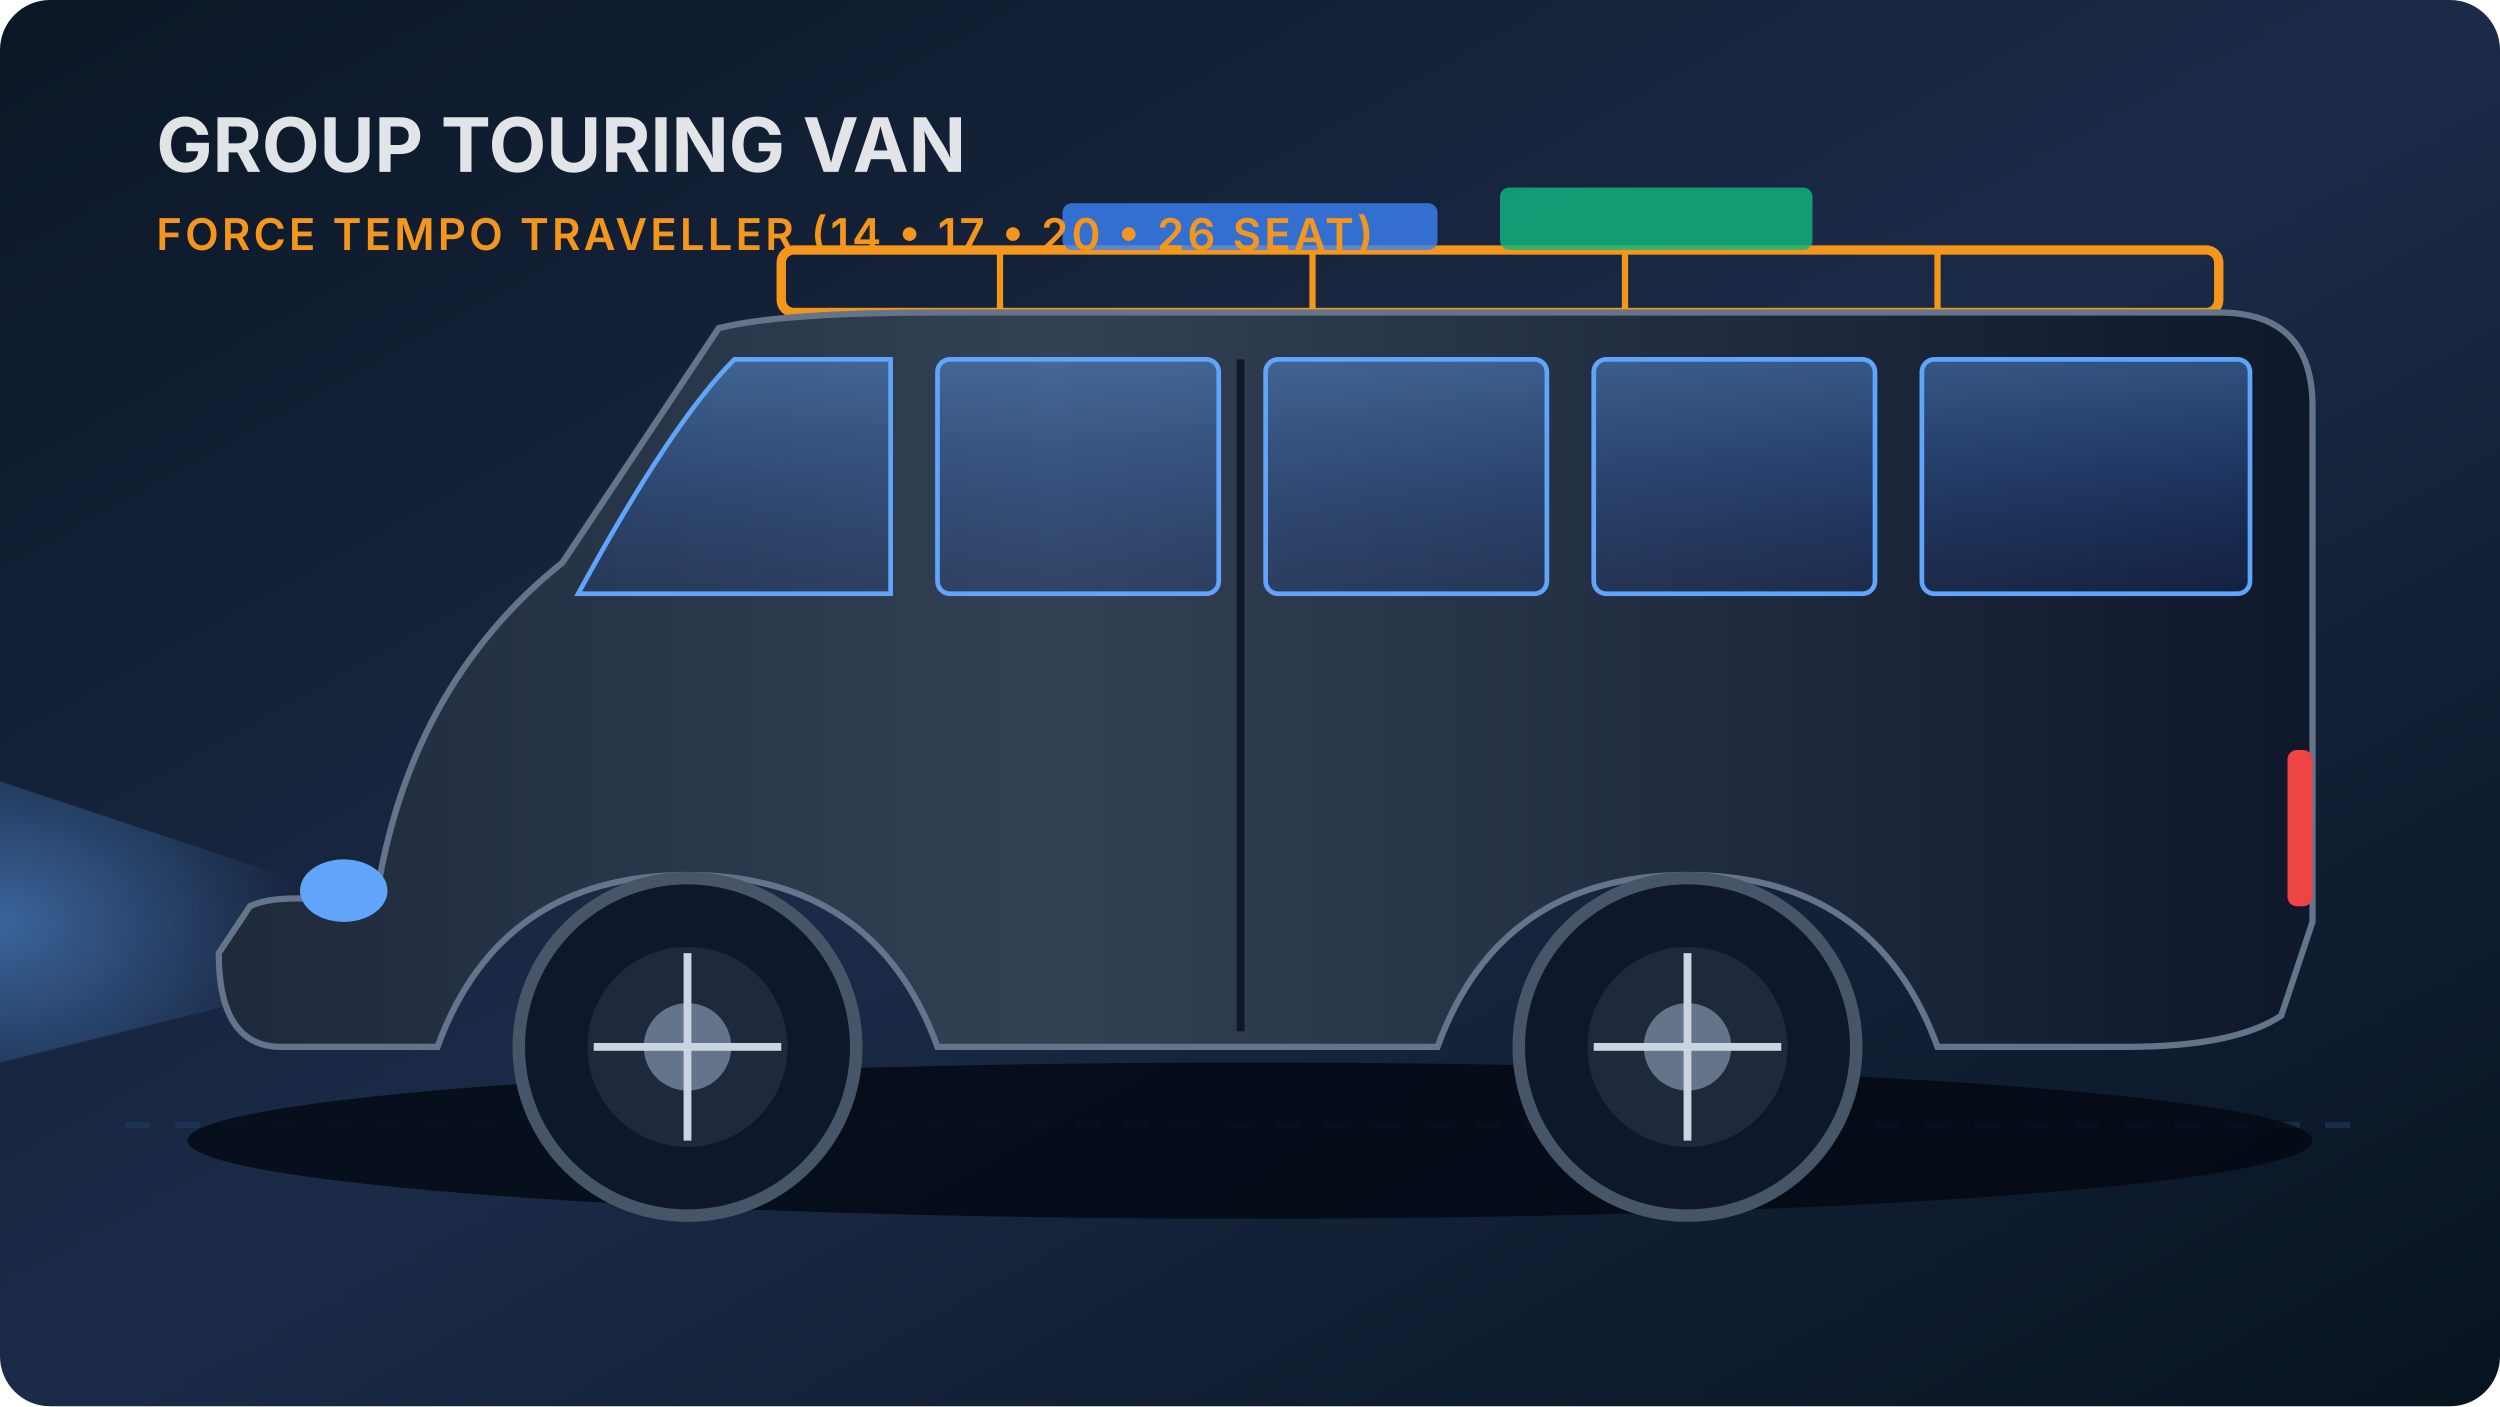
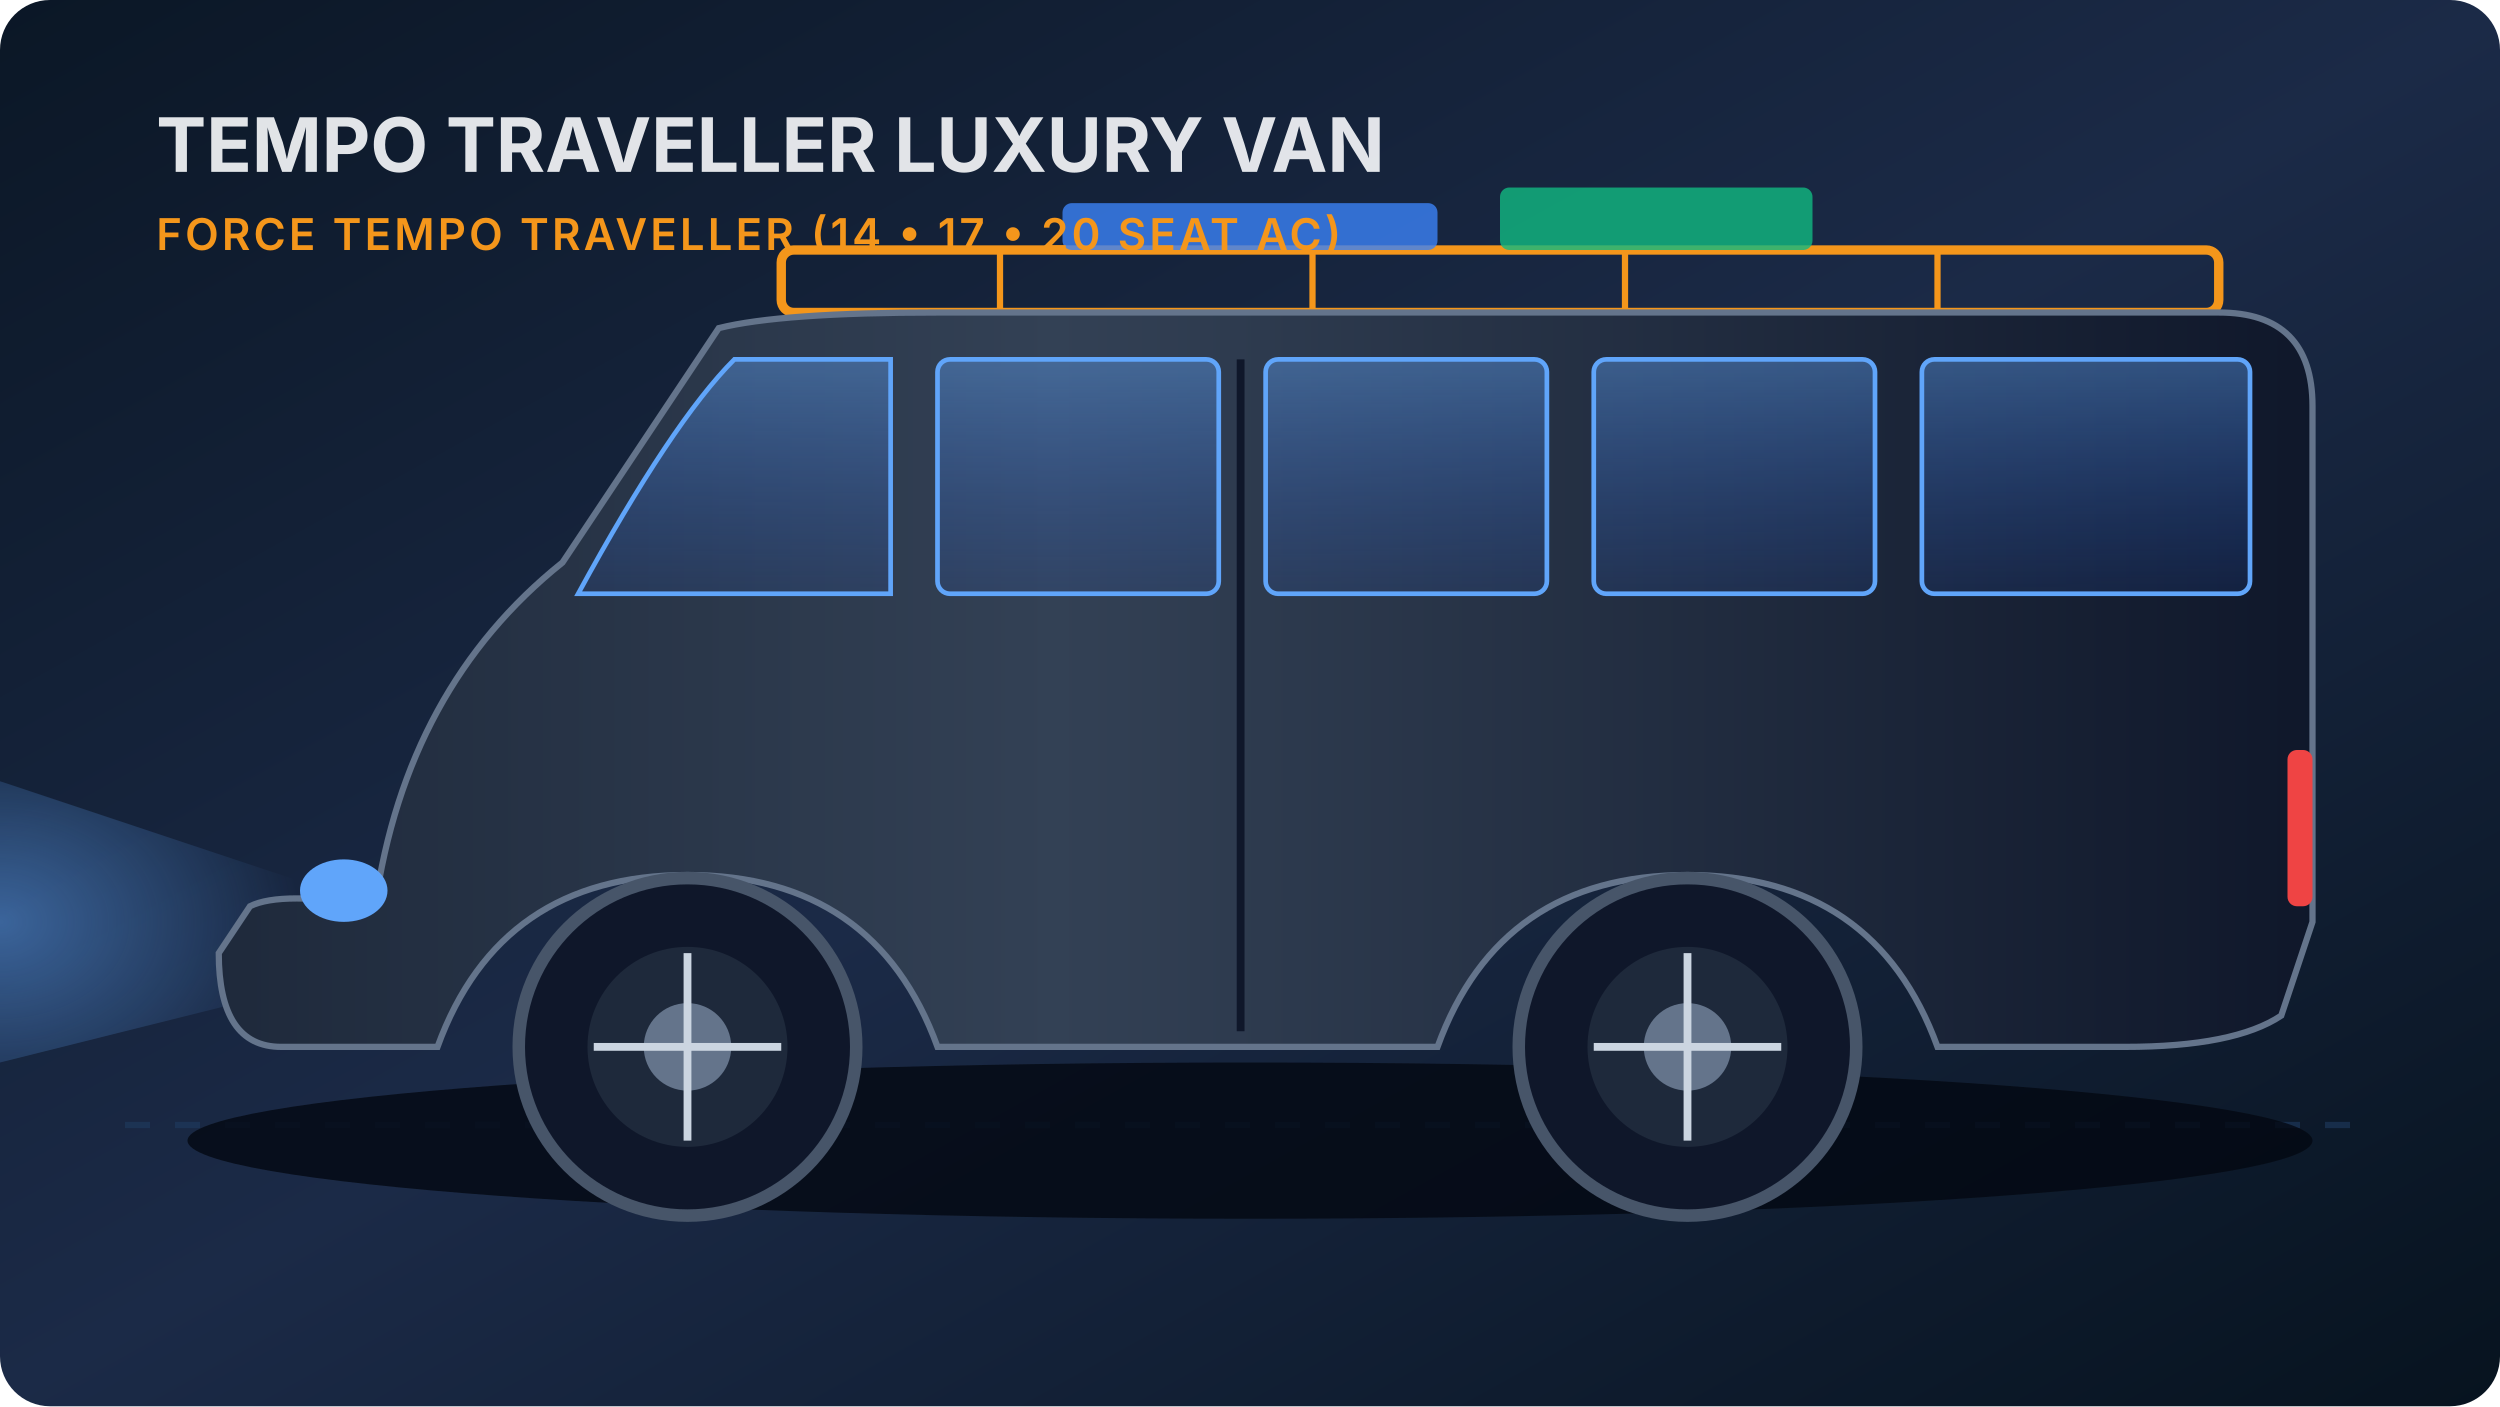
<svg xmlns="http://www.w3.org/2000/svg" viewBox="0 0 800 450" width="800" height="450">
  <defs>
    <linearGradient id="van-bg" x1="0" y1="0" x2="1" y2="1">
      <stop offset="0%" stop-color="#0b1726" />
      <stop offset="50%" stop-color="#1b2a47" />
      <stop offset="100%" stop-color="#07131f" />
    </linearGradient>
    <linearGradient id="van-body" x1="0" y1="0" x2="1" y2="0">
      <stop offset="0%" stop-color="#1e293b" />
      <stop offset="40%" stop-color="#334155" />
      <stop offset="100%" stop-color="#0f172a" />
    </linearGradient>
    <linearGradient id="van-glass" x1="0" y1="0" x2="0" y2="1">
      <stop offset="0%" stop-color="#60a5fa" stop-opacity="0.4" />
      <stop offset="100%" stop-color="#2563eb" stop-opacity="0.1" />
    </linearGradient>
    <radialGradient id="van-light" cx="0%" cy="50%" r="80%">
      <stop offset="0%" stop-color="#60a5fa" stop-opacity="0.5" />
      <stop offset="100%" stop-color="#60a5fa" stop-opacity="0" />
    </radialGradient>
  </defs>
  <rect width="800" height="450" rx="16" fill="url(#van-bg)" />
  <line x1="40" y1="360" x2="760" y2="360" stroke="#1e3a5f" stroke-width="2" stroke-dasharray="8 8" opacity="0.6" />
  <ellipse cx="400" cy="365" rx="340" ry="25" fill="#030811" opacity="0.8" />
  <polygon points="120,290 0,250 0,340 120,310" fill="url(#van-light)" />
  <rect x="250" y="80" width="460" height="20" rx="4" fill="none" stroke="#f4961b" stroke-width="3" />
  <line x1="320" y1="80" x2="320" y2="100" stroke="#f4961b" stroke-width="2" />
  <line x1="420" y1="80" x2="420" y2="100" stroke="#f4961b" stroke-width="2" />
  <line x1="520" y1="80" x2="520" y2="100" stroke="#f4961b" stroke-width="2" />
  <line x1="620" y1="80" x2="620" y2="100" stroke="#f4961b" stroke-width="2" />
  <rect x="340" y="65" width="120" height="15" rx="3" fill="#3b82f6" opacity="0.8" />
  <rect x="480" y="60" width="100" height="20" rx="3" fill="#10b981" opacity="0.8" />
  <path d="M120 290 Q130 220 180 180 L230 105 Q250 100 300 100 L710 100 Q740 100 740 130 L740 295 L730 325 Q715 335 680 335 L620 335 Q600 280 540 280 Q480 280 460 335 L300 335 Q280 280 220 280 Q160 280 140 335 L90 335 Q70 335 70 305 L80 290 Q90 285 120 290 Z" fill="url(#van-body)" stroke="#64748b" stroke-width="2" />
  <path d="M235 115 L285 115 L285 190 L185 190 Q215 135 235 115 Z" fill="url(#van-glass)" stroke="#60a5fa" stroke-width="1.5" />
  <rect x="300" y="115" width="90" height="75" rx="4" fill="url(#van-glass)" stroke="#60a5fa" stroke-width="1.5" />
  <rect x="405" y="115" width="90" height="75" rx="4" fill="url(#van-glass)" stroke="#60a5fa" stroke-width="1.5" />
  <rect x="510" y="115" width="90" height="75" rx="4" fill="url(#van-glass)" stroke="#60a5fa" stroke-width="1.5" />
  <rect x="615" y="115" width="105" height="75" rx="4" fill="url(#van-glass)" stroke="#60a5fa" stroke-width="1.5" />
  <line x1="397" y1="115" x2="397" y2="330" stroke="#0f172a" stroke-width="2.5" />
  <ellipse cx="110" cy="285" rx="14" ry="10" fill="#60a5fa" />
  <rect x="732" y="240" width="8" height="50" rx="3" fill="#ef4444" />
  <circle cx="220" cy="335" r="54" fill="#0f172a" stroke="#475569" stroke-width="4" />
  <circle cx="220" cy="335" r="32" fill="#1e293b" />
  <circle cx="220" cy="335" r="14" fill="#64748b" />
  <line x1="220" y1="305" x2="220" y2="365" stroke="#cbd5e1" stroke-width="2.5" />
  <line x1="190" y1="335" x2="250" y2="335" stroke="#cbd5e1" stroke-width="2.5" />
  <circle cx="540" cy="335" r="54" fill="#0f172a" stroke="#475569" stroke-width="4" />
  <circle cx="540" cy="335" r="32" fill="#1e293b" />
  <circle cx="540" cy="335" r="14" fill="#64748b" />
  <line x1="540" y1="305" x2="540" y2="365" stroke="#cbd5e1" stroke-width="2.5" />
  <line x1="510" y1="335" x2="570" y2="335" stroke="#cbd5e1" stroke-width="2.5" />
-   <text x="50" y="55" fill="#f8fafc" font-family="Segoe UI, Inter, sans-serif" font-size="24" font-weight="700" opacity="0.9">GROUP TOURING VAN</text>
-   <text x="50" y="80" fill="#f4961b" font-family="Segoe UI, Inter, sans-serif" font-size="14" font-weight="600" letter-spacing="1">FORCE TEMPO TRAVELLER (14 • 17 • 20 • 26 SEAT)</text>
+   <text x="50" y="55" fill="#f8fafc" font-family="Segoe UI, Inter, sans-serif" font-size="24" font-weight="700" opacity="0.9">TEMPO TRAVELLER LUXURY VAN</text>
+   <text x="50" y="80" fill="#f4961b" font-family="Segoe UI, Inter, sans-serif" font-size="14" font-weight="600" letter-spacing="1">FORCE TEMPO TRAVELLER (14 • 17 • 20 SEAT AC)</text>
</svg>
